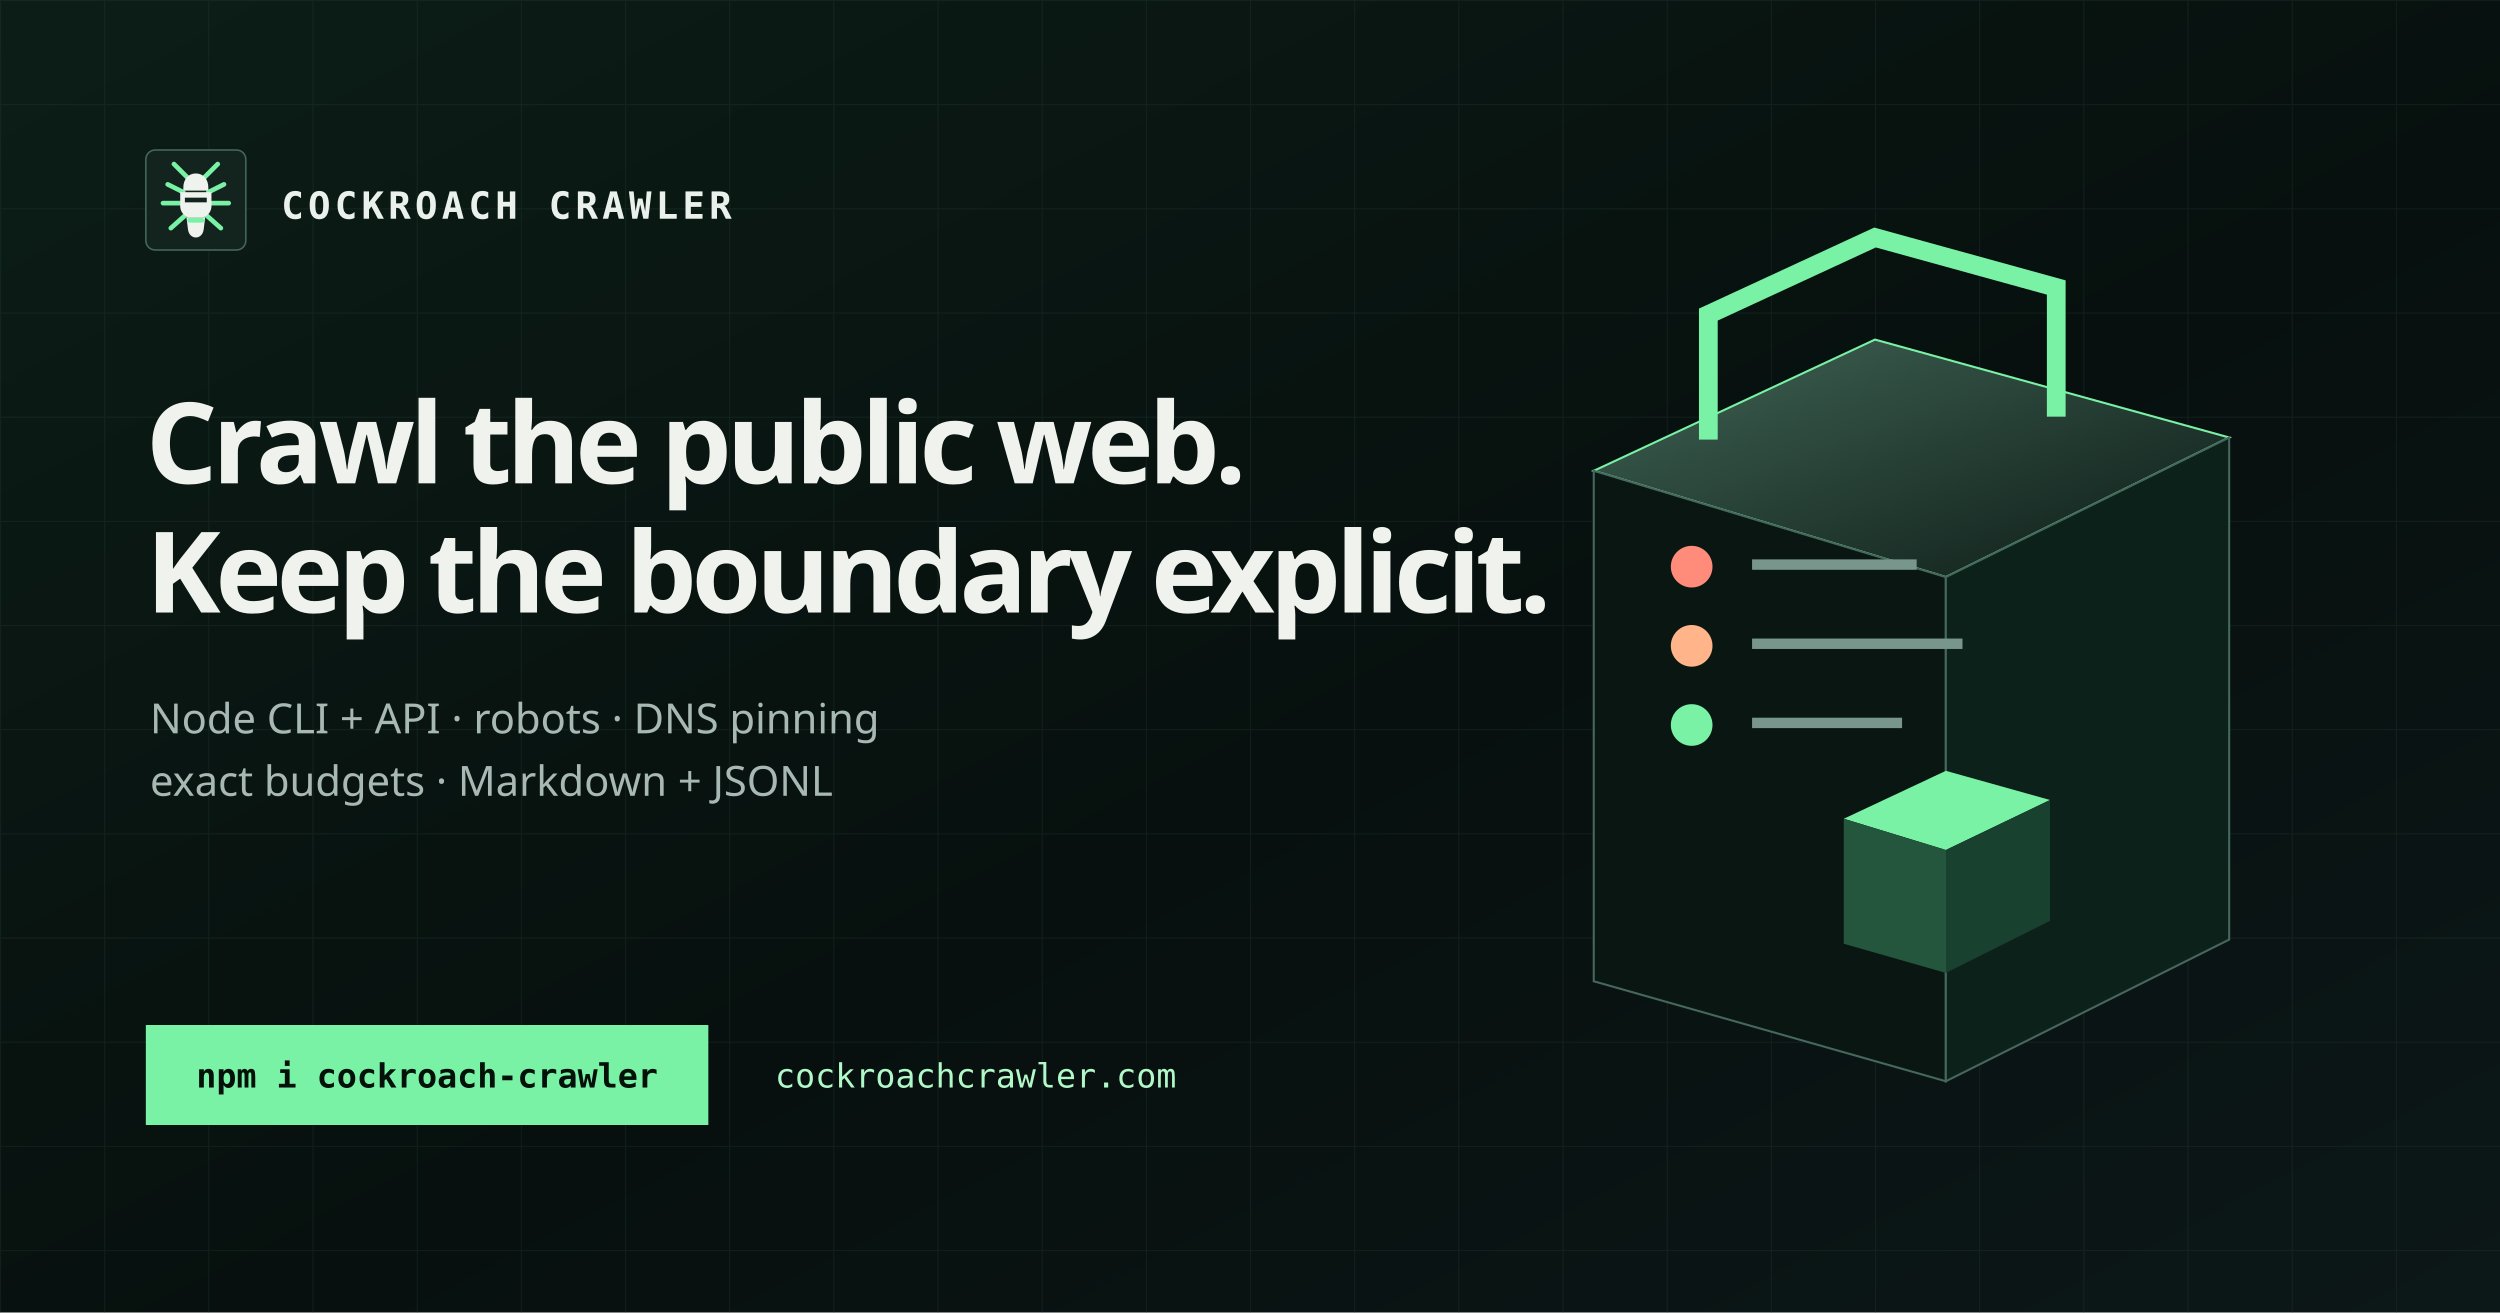
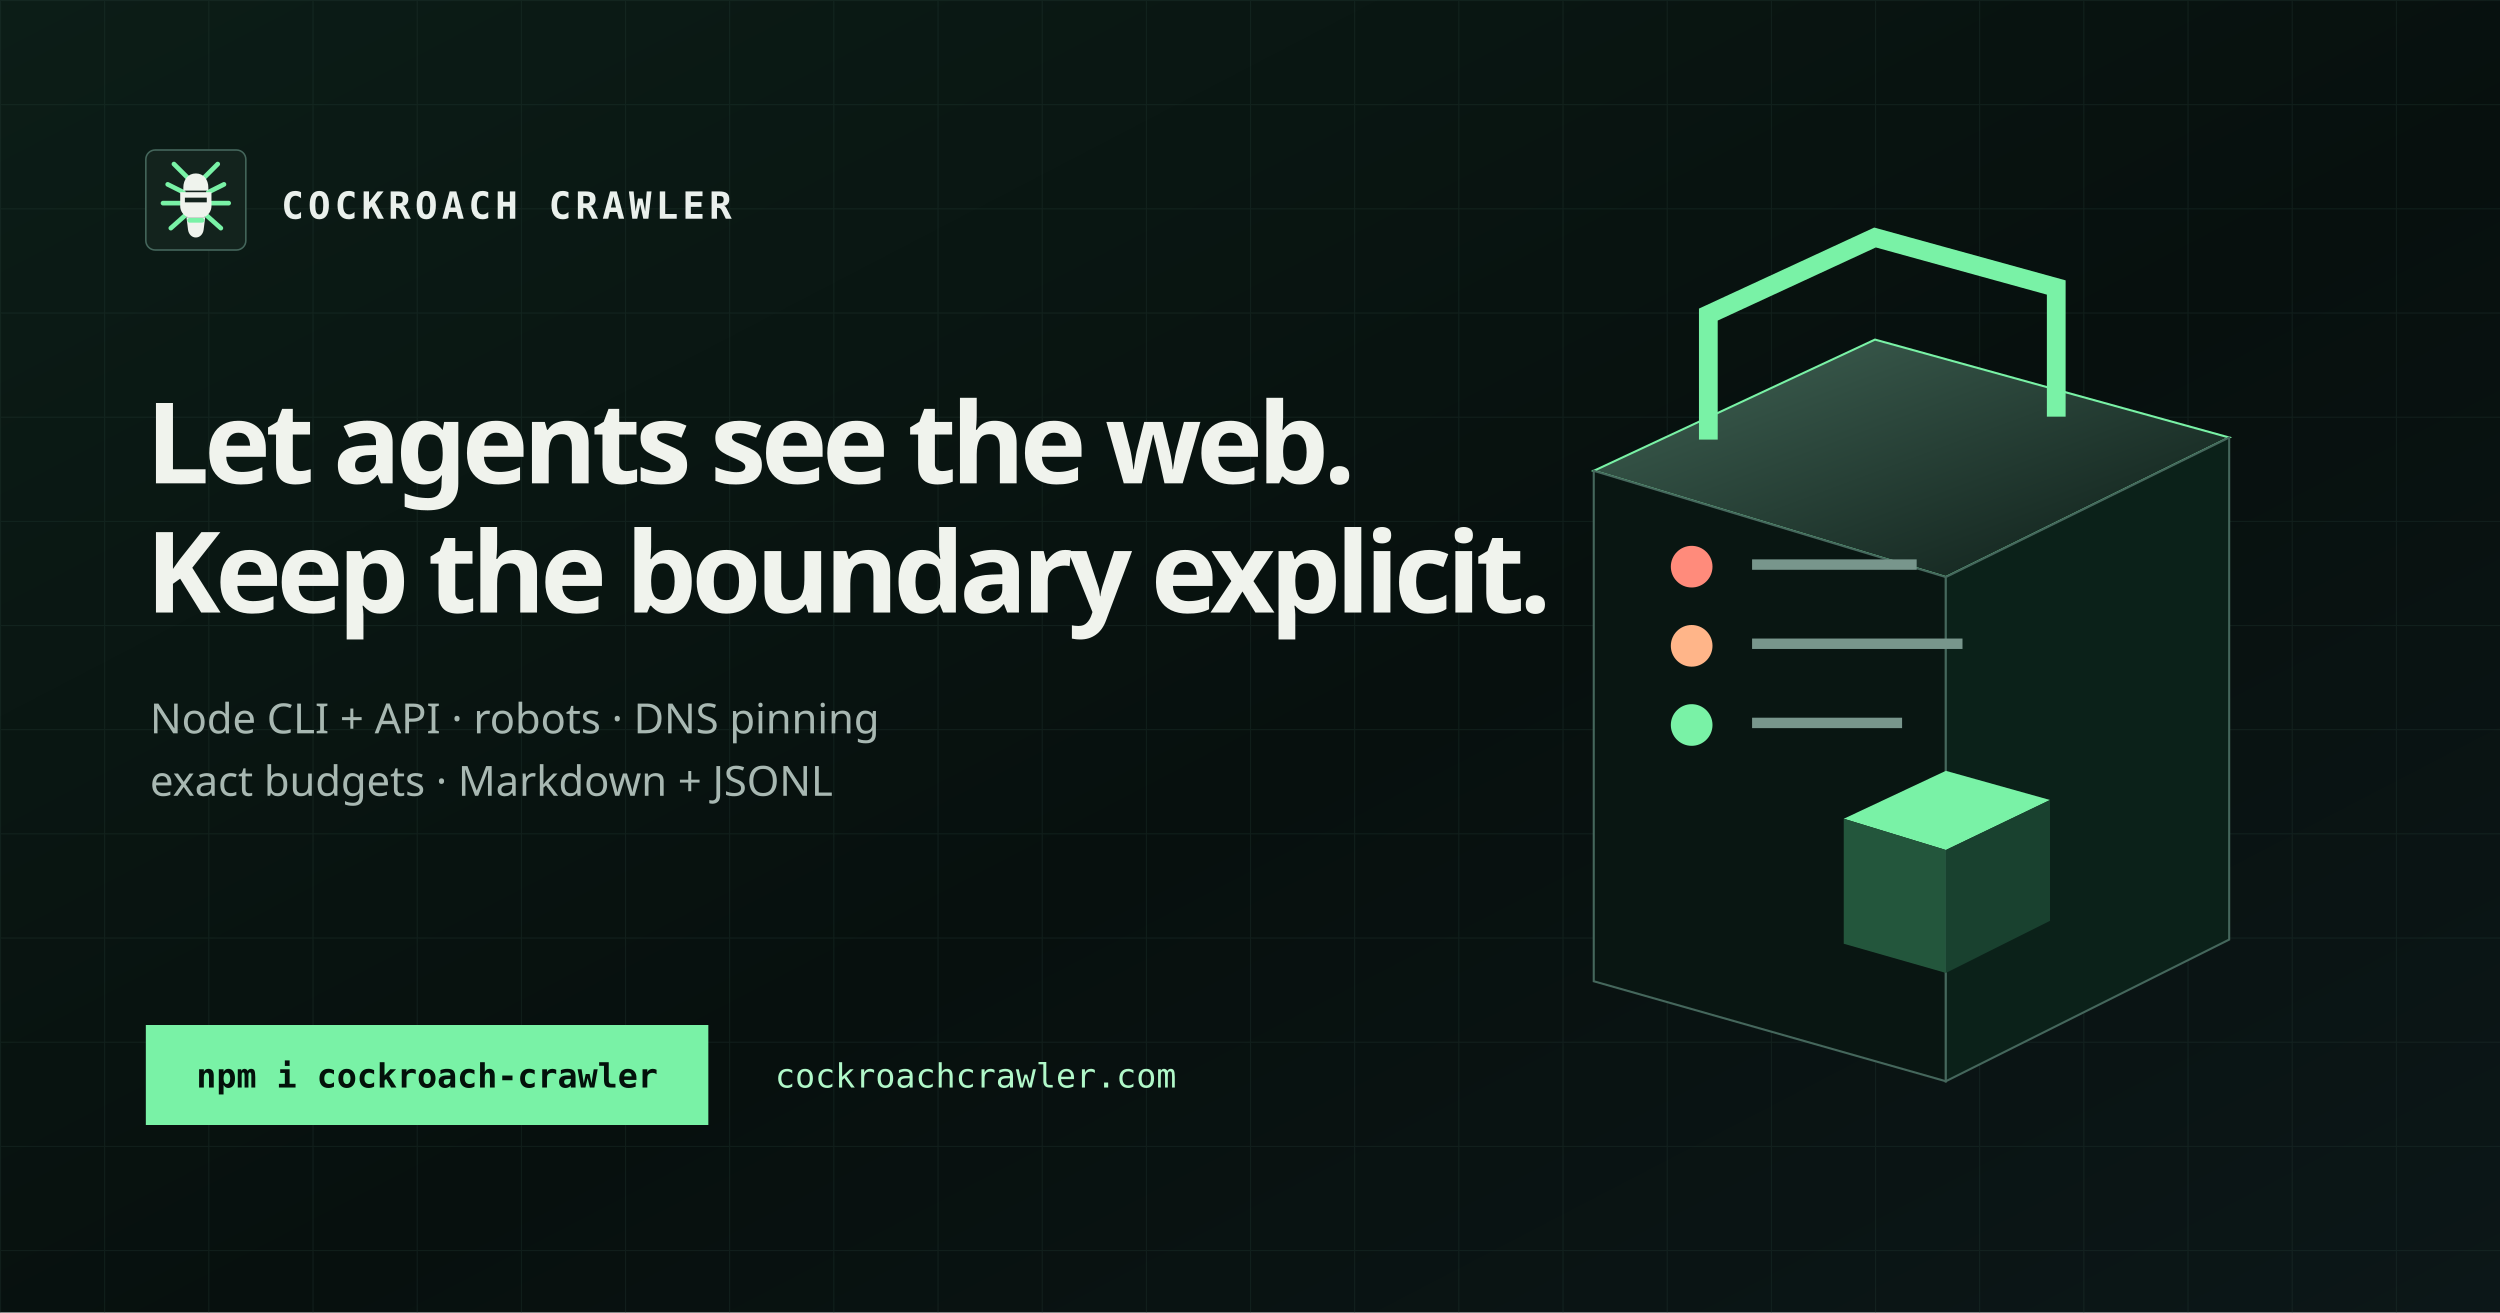
<svg xmlns="http://www.w3.org/2000/svg" viewBox="0 0 1200 630" role="img" aria-labelledby="title desc">
  <defs>
    <linearGradient id="bg" x1="0" y1="0" x2="1" y2="1">
      <stop stop-color="#0c1d17" />
      <stop offset=".55" stop-color="#07100e" />
      <stop offset="1" stop-color="#0c1718" />
    </linearGradient>
    <pattern id="grid" width="50" height="50" patternUnits="userSpaceOnUse">
      <path d="M50 0H0V50" fill="none" stroke="#294139" opacity=".28" />
    </pattern>
    <linearGradient id="metal" x1="0" y1="0" x2="1" y2="1">
      <stop stop-color="#416455" />
      <stop offset="1" stop-color="#0c1b16" />
    </linearGradient>
  </defs>
  <rect width="1200" height="630" fill="url(#bg)" />
  <rect width="1200" height="630" fill="url(#grid)" />
  <g transform="translate(70 72) scale(.75)">
    <rect width="64" height="64" rx="6" fill="#13231d" stroke="#45675c" />
    <g fill="none" stroke="#79f2a6" stroke-width="3" stroke-linecap="round">
      <path d="M27 18 18 9M37 18l9-9" />
      <path d="m24 27-10-5m9 12H11m14 8-9 8m24-23 10-5M41 34h12m-14 8 9 8" />
    </g>
    <path d="M32 15c-5 0-8 4-8 9v2h16v-2c0-5-3-9-8-9Z" fill="#eff3ed" />
    <path d="M22 27h20v9c0 3-2 6-5 7H27c-3-1-5-4-5-7Z" fill="#eff3ed" />
    <path d="M26 43h12l-1 8c-.4 3-2.5 5-5 5s-4.6-2-5-5Z" fill="#eff3ed" />
    <path d="M25 32h14" stroke="#13231d" stroke-width="3" />
    <path d="M28 45h8" stroke="#79f2a6" stroke-width="3" stroke-linecap="round" />
  </g>
  <text x="135" y="105" fill="#eaf0ec" font-family="monospace" font-size="18" font-weight="700" letter-spacing="2">COCKROACH CRAWLER</text>
-   <text x="70" y="232" fill="#f0f3ed" font-family="system-ui,sans-serif" font-size="54" font-weight="720" letter-spacing="-2.5">Crawl the public web.</text>
+   <text x="70" y="232" fill="#f0f3ed" font-family="system-ui,sans-serif" font-size="54" font-weight="720" letter-spacing="-2.5">Let agents see the web.</text>
  <text x="70" y="294" fill="#f0f3ed" font-family="system-ui,sans-serif" font-size="54" font-weight="720" letter-spacing="-2.5">Keep the boundary explicit.</text>
  <text x="72" y="352" fill="#a8b8b2" font-family="system-ui,sans-serif" font-size="20">Node CLI + API · robots · DNS pinning</text>
  <text x="72" y="382" fill="#a8b8b2" font-family="system-ui,sans-serif" font-size="20">exact budgets · Markdown + JSONL</text>
  <g transform="translate(765 119)">
    <path d="m0 107 135-63 170 47-136 67z" fill="url(#metal)" stroke="#79f2a6" />
    <path d="M0 107v245l169 48V158z" fill="#091612" stroke="#45675c" />
    <path d="M169 158v242l136-68V91z" fill="#0b2119" stroke="#45675c" />
    <path d="M55 92V32l80-37 87 24v62" fill="none" stroke="#79f2a6" stroke-width="9" />
    <circle cx="47" cy="153" r="10" fill="#ff8b7b" />
    <circle cx="47" cy="191" r="10" fill="#ffb589" />
    <circle cx="47" cy="229" r="10" fill="#79f2a6" />
    <path d="M76 152h79M76 190h101M76 228h72" stroke="#78968c" stroke-width="5" />
    <path d="m120 274 49-23 50 14-50 24z" fill="#79f2a6" />
    <path d="M120 274v60l49 14v-59z" fill="#23563c" />
    <path d="M169 289v59l50-25v-58z" fill="#19412f" />
  </g>
  <g transform="translate(70 492)" font-family="monospace" font-size="16">
    <rect width="270" height="48" fill="#79f2a6" />
    <text x="135" y="30" text-anchor="middle" fill="#03110a" font-weight="700">npm i cockroach-crawler</text>
    <text x="302" y="30" fill="#b1f8c9">cockroachcrawler.com</text>
  </g>
</svg>
